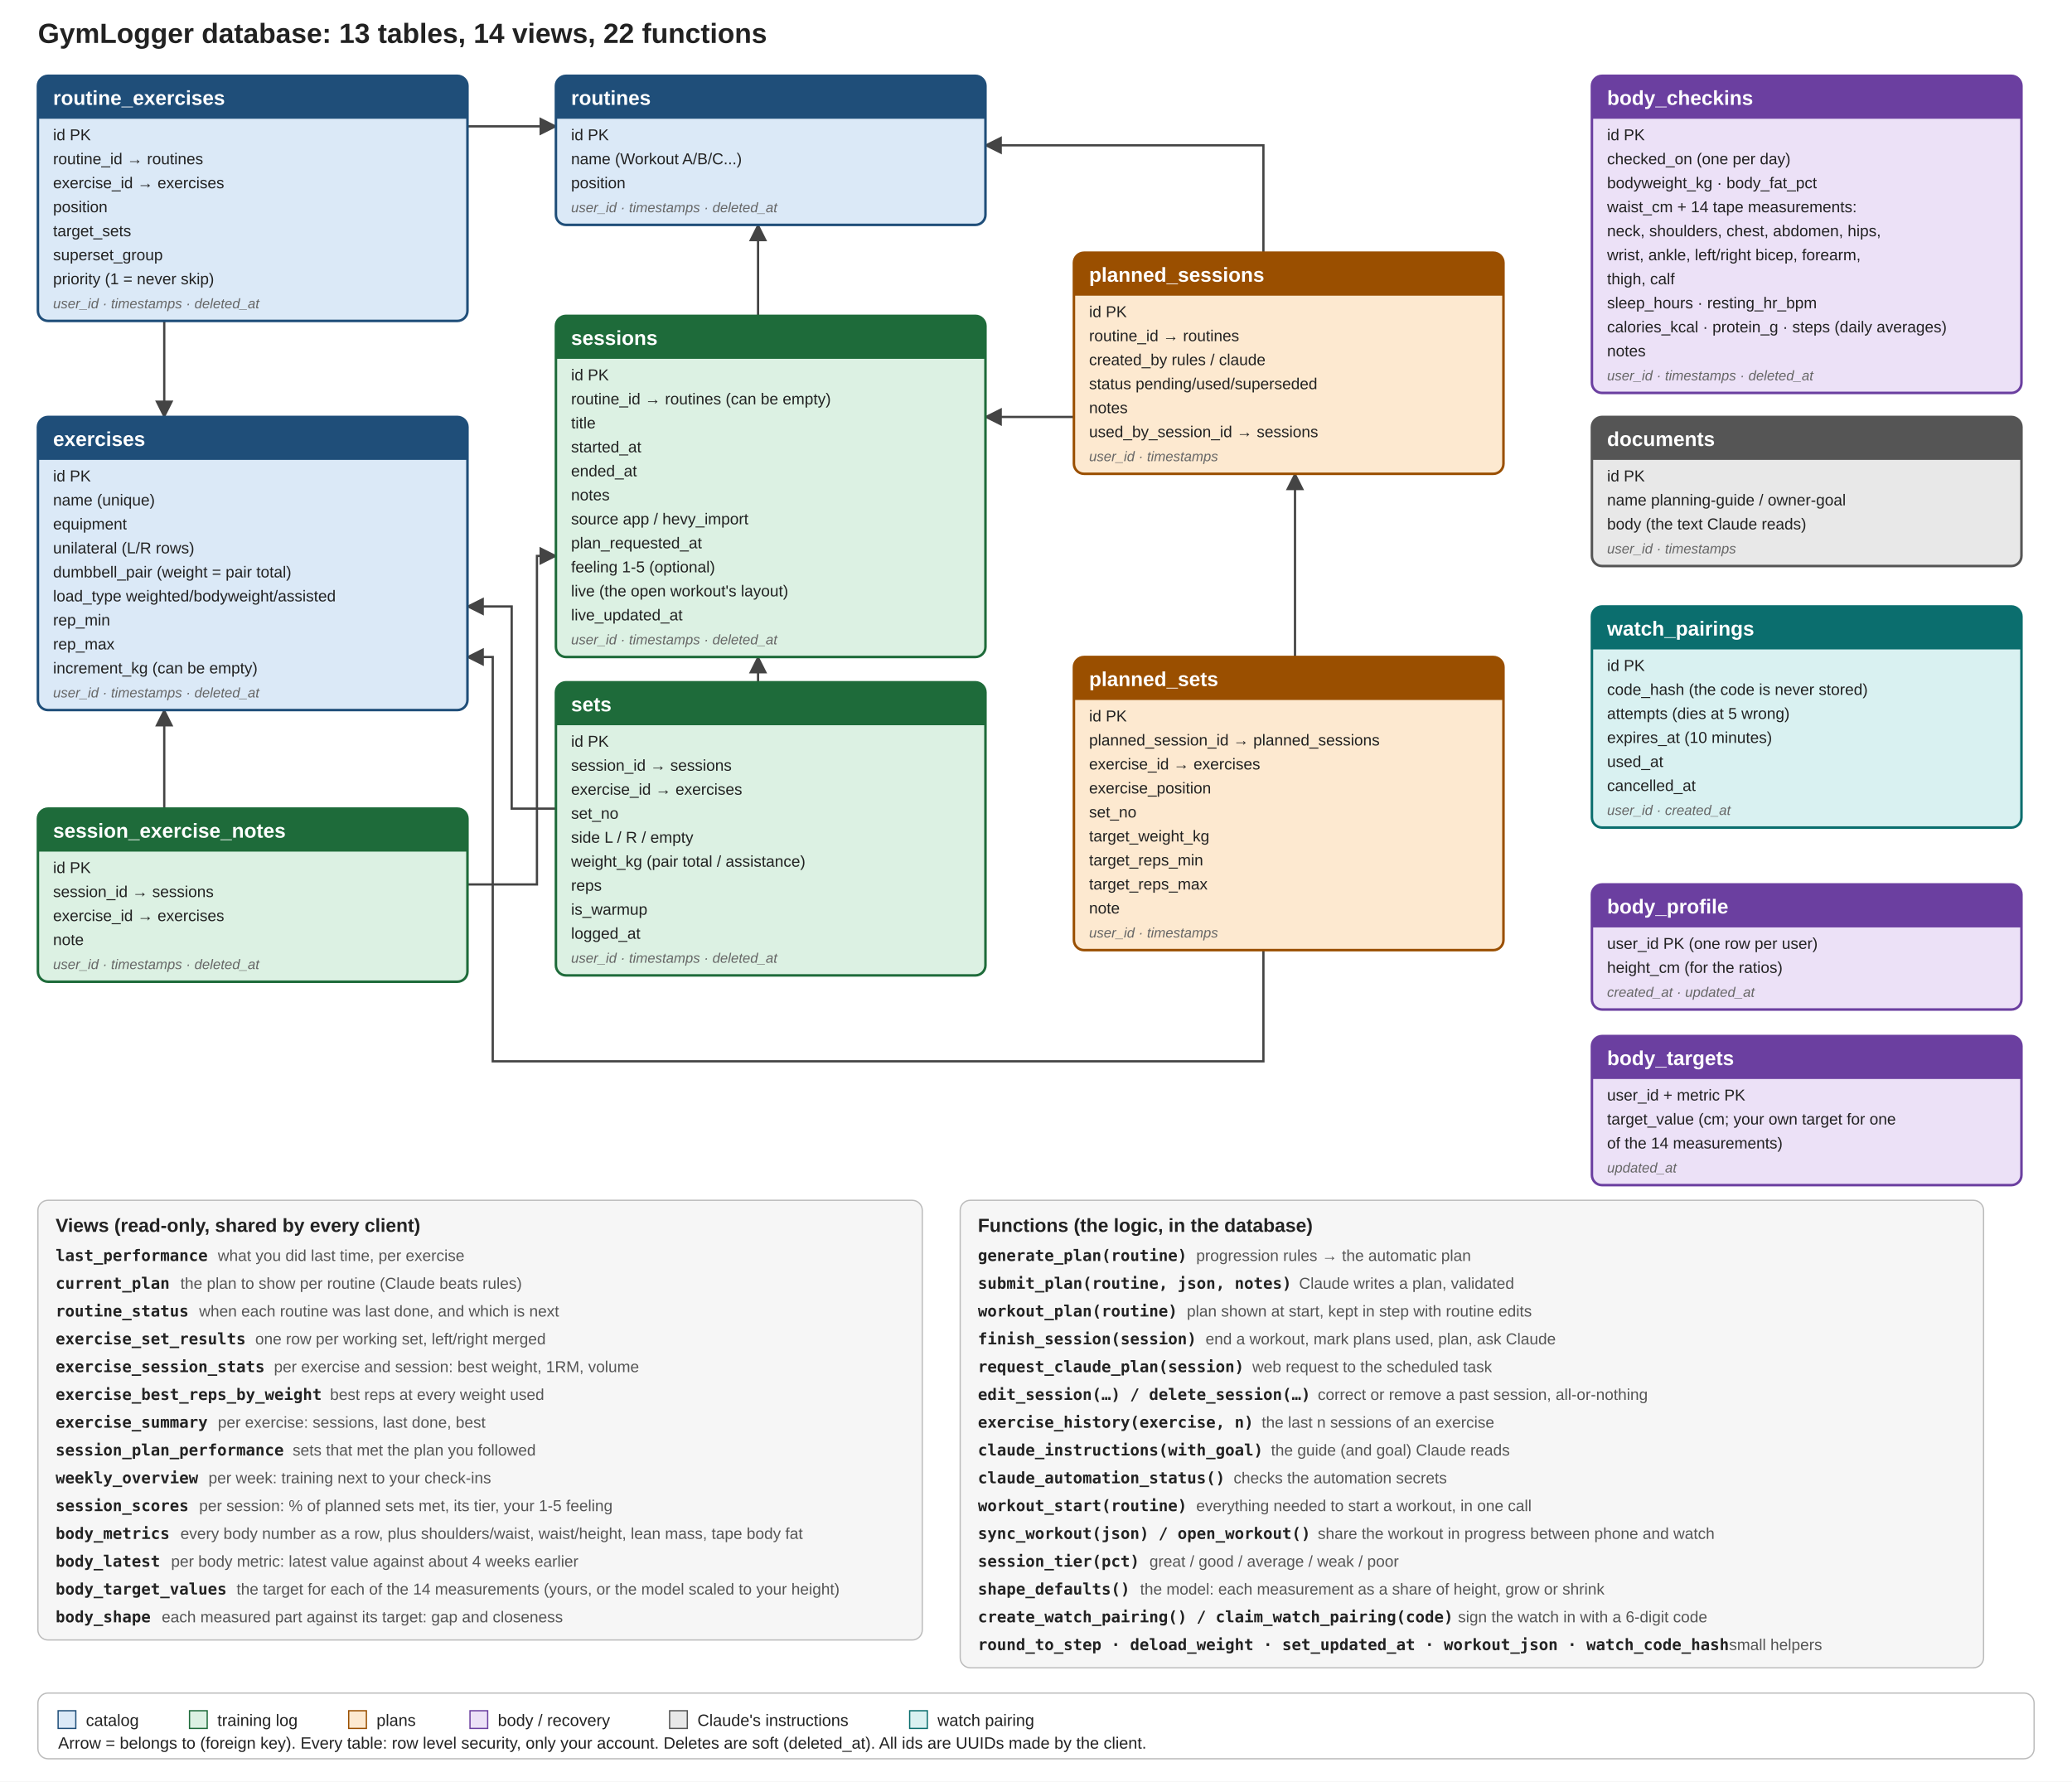
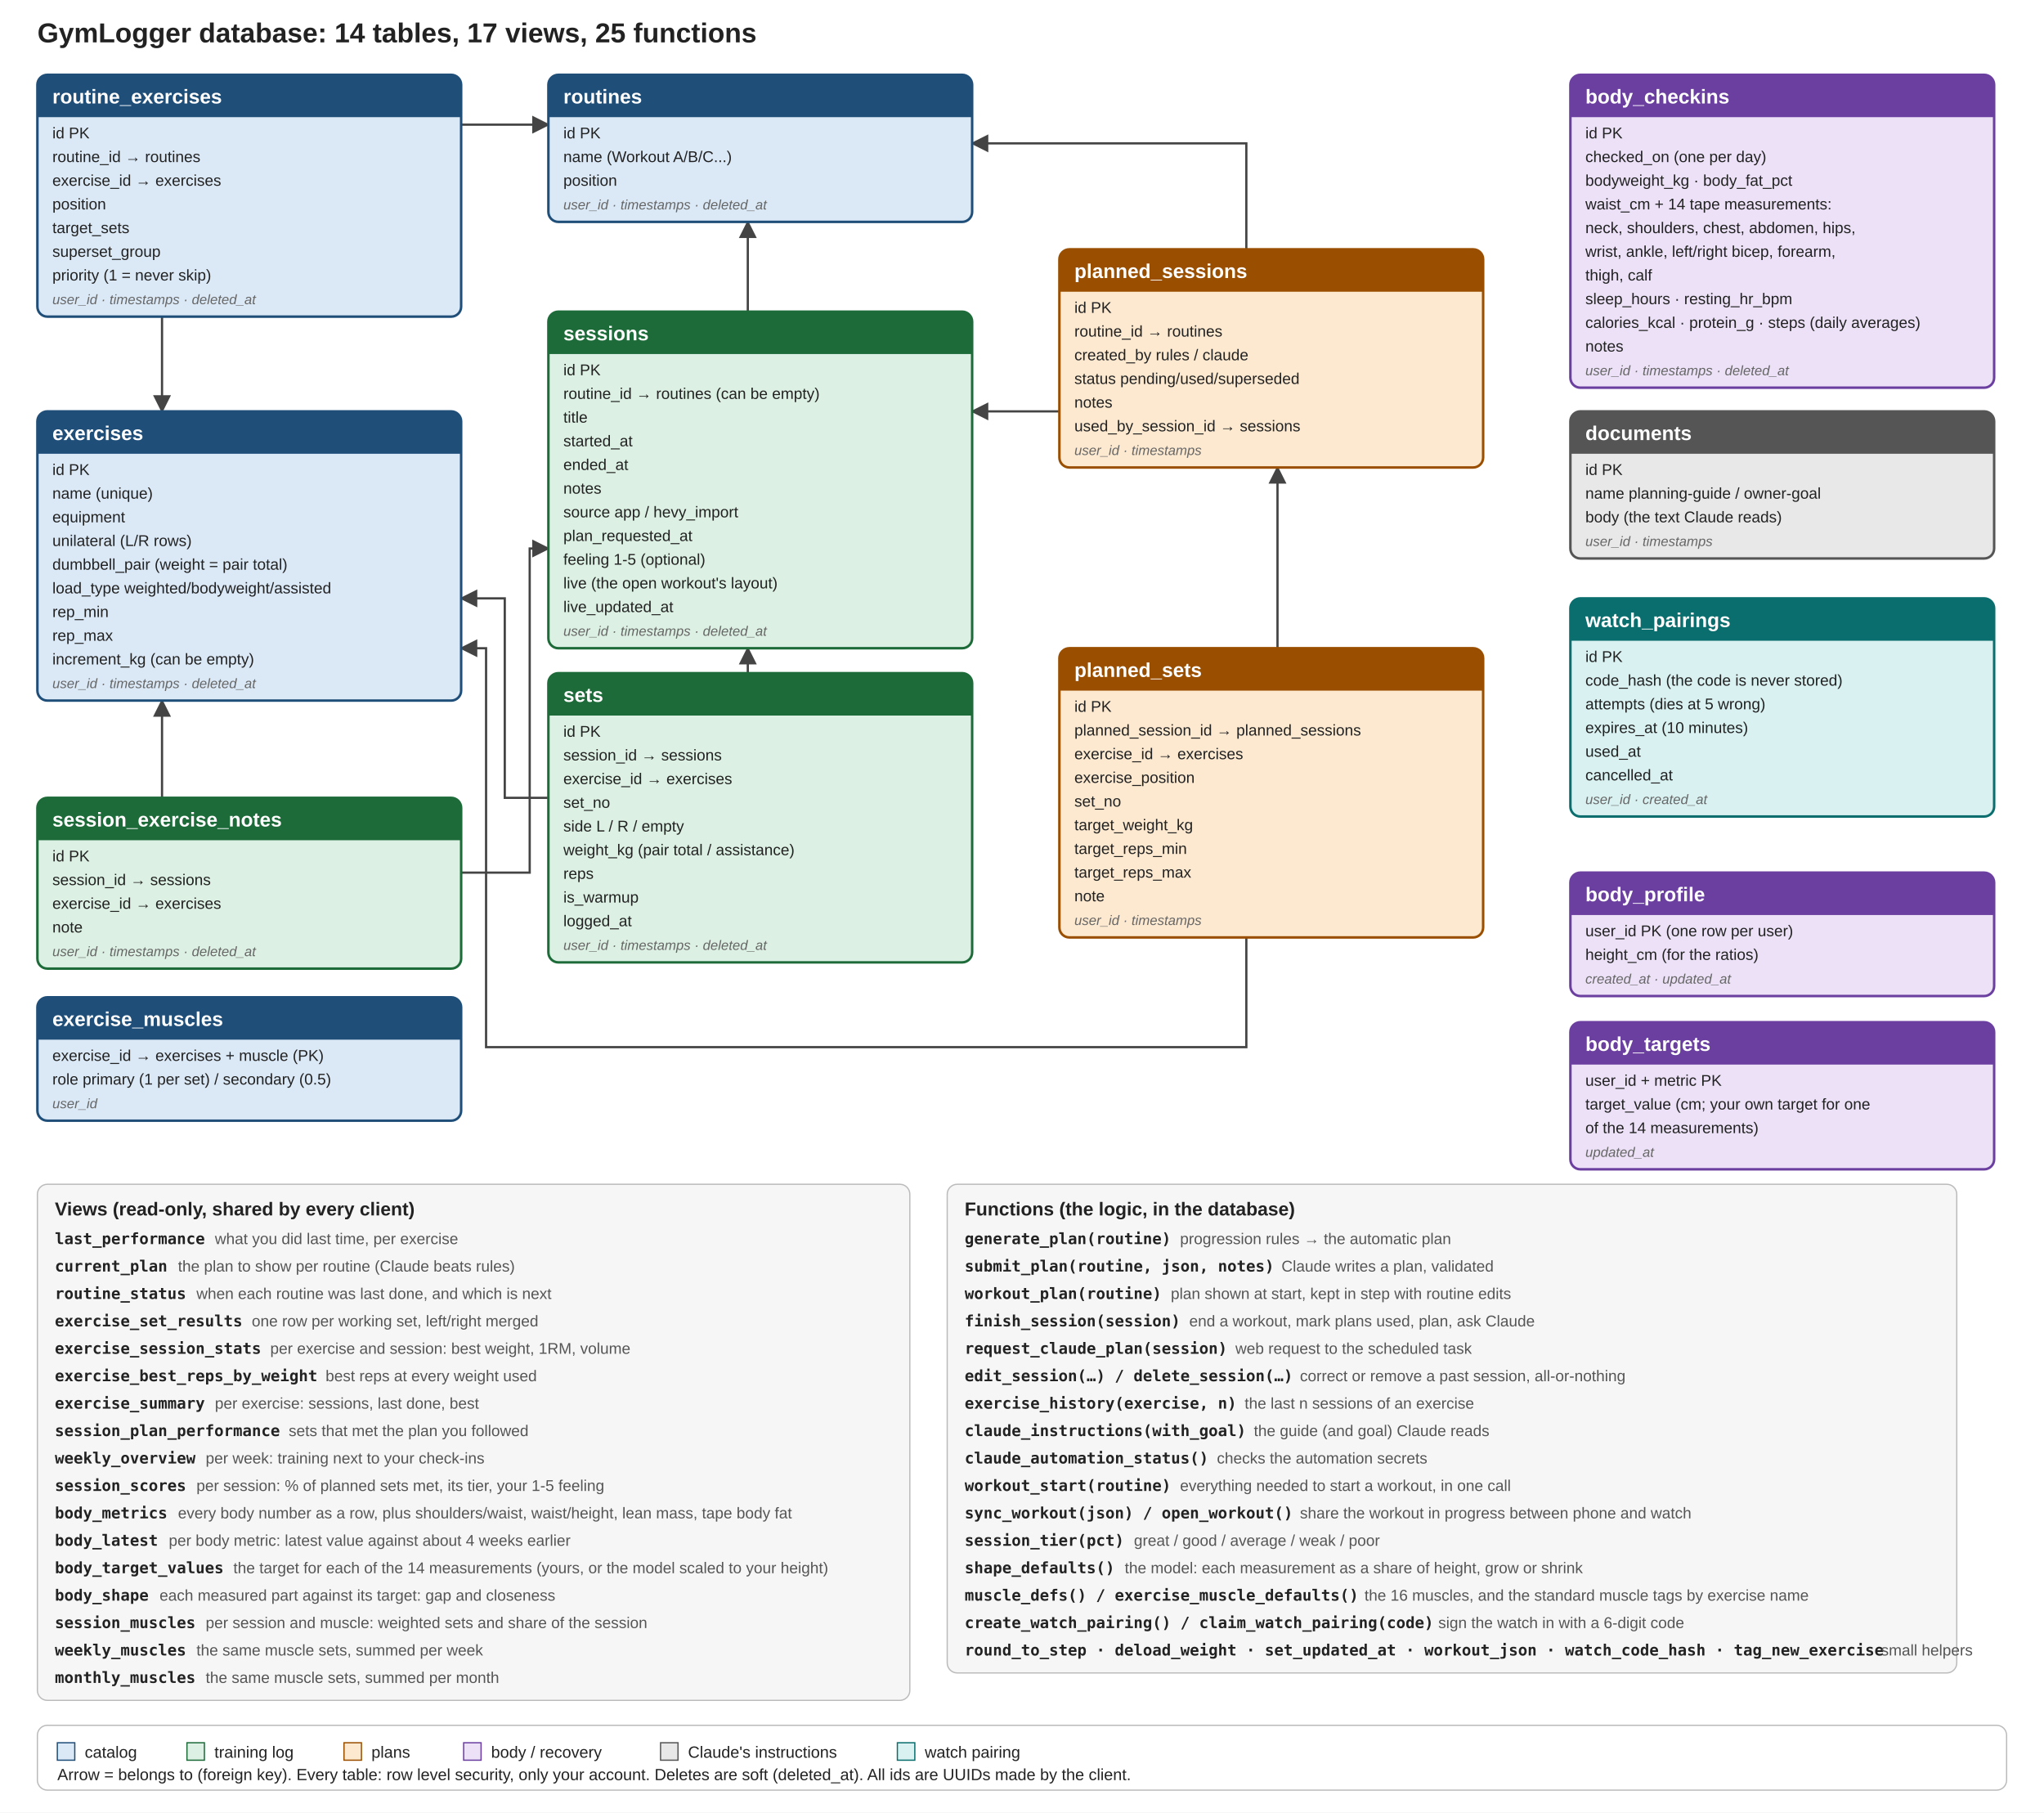
- <svg xmlns="http://www.w3.org/2000/svg" width="1640" height="1410" viewBox="0 0 1640 1410" font-family="Segoe UI, Arial, sans-serif">
+ <svg xmlns="http://www.w3.org/2000/svg" width="1640" height="1454" viewBox="0 0 1640 1454" font-family="Segoe UI, Arial, sans-serif">
  <defs>
    <marker id="arr" viewBox="0 0 10 10" refX="9" refY="5" markerWidth="8" markerHeight="8" orient="auto">
      <path d="M0 0 L10 5 L0 10 z" fill="#444" />
    </marker>
  </defs>
-   <rect width="1640" height="1410" fill="#fff" />
-   <text x="30" y="34" font-size="22" font-weight="700" fill="#222">GymLogger database: 13 tables, 14 views, 22 functions</text>
+   <rect width="1640" height="1454" fill="#fff" />
+   <text x="30" y="34" font-size="22" font-weight="700" fill="#222">GymLogger database: 14 tables, 17 views, 25 functions</text>
  <path d="M370 100 L440 100" fill="none" stroke="#444" stroke-width="1.8" marker-end="url(#arr)" />
  <path d="M130 254 L130 330" fill="none" stroke="#444" stroke-width="1.8" marker-end="url(#arr)" />
  <path d="M600 250 L600 178" fill="none" stroke="#444" stroke-width="1.8" marker-end="url(#arr)" />
  <path d="M600 540 L600 520" fill="none" stroke="#444" stroke-width="1.8" marker-end="url(#arr)" />
  <path d="M440 640 L405 640 L405 480 L370 480" fill="none" stroke="#444" stroke-width="1.8" marker-end="url(#arr)" />
  <path d="M1000 200 L1000 115 L780 115" fill="none" stroke="#444" stroke-width="1.8" marker-end="url(#arr)" />
  <path d="M850 330 L780 330" fill="none" stroke="#444" stroke-width="1.8" marker-end="url(#arr)" />
  <path d="M1025 520 L1025 375" fill="none" stroke="#444" stroke-width="1.8" marker-end="url(#arr)" />
  <path d="M1000 752 L1000 840 L390 840 L390 520 L370 520" fill="none" stroke="#444" stroke-width="1.8" marker-end="url(#arr)" />
  <path d="M130 640 L130 562" fill="none" stroke="#444" stroke-width="1.8" marker-end="url(#arr)" />
  <path d="M370 700 L425 700 L425 440 L440 440" fill="none" stroke="#444" stroke-width="1.8" marker-end="url(#arr)" />
  <rect x="30" y="60" width="340" height="194" rx="8" fill="#dbe9f7" stroke="#1f4e79" stroke-width="2" />
  <path d="M30 68 a8 8 0 0 1 8 -8 h324 a8 8 0 0 1 8 8 v26 h-340 z" fill="#1f4e79" />
  <text x="42" y="83" font-size="16" font-weight="700" fill="#fff">routine_exercises</text>
  <text x="42" y="111" font-size="12.5" fill="#222">id  PK</text>
  <text x="42" y="130" font-size="12.5" fill="#222">routine_id  → routines</text>
  <text x="42" y="149" font-size="12.5" fill="#222">exercise_id  → exercises</text>
  <text x="42" y="168" font-size="12.5" fill="#222">position</text>
  <text x="42" y="187" font-size="12.5" fill="#222">target_sets</text>
  <text x="42" y="206" font-size="12.5" fill="#222">superset_group</text>
  <text x="42" y="225" font-size="12.5" fill="#222">priority  (1 = never skip)</text>
  <text x="42" y="244" font-size="11" fill="#666" font-style="italic">user_id · timestamps · deleted_at</text>
  <rect x="30" y="330" width="340" height="232" rx="8" fill="#dbe9f7" stroke="#1f4e79" stroke-width="2" />
  <path d="M30 338 a8 8 0 0 1 8 -8 h324 a8 8 0 0 1 8 8 v26 h-340 z" fill="#1f4e79" />
  <text x="42" y="353" font-size="16" font-weight="700" fill="#fff">exercises</text>
  <text x="42" y="381" font-size="12.5" fill="#222">id  PK</text>
  <text x="42" y="400" font-size="12.5" fill="#222">name  (unique)</text>
  <text x="42" y="419" font-size="12.5" fill="#222">equipment</text>
  <text x="42" y="438" font-size="12.5" fill="#222">unilateral  (L/R rows)</text>
  <text x="42" y="457" font-size="12.5" fill="#222">dumbbell_pair  (weight = pair total)</text>
  <text x="42" y="476" font-size="12.5" fill="#222">load_type  weighted/bodyweight/assisted</text>
  <text x="42" y="495" font-size="12.5" fill="#222">rep_min</text>
  <text x="42" y="514" font-size="12.5" fill="#222">rep_max</text>
  <text x="42" y="533" font-size="12.5" fill="#222">increment_kg  (can be empty)</text>
  <text x="42" y="552" font-size="11" fill="#666" font-style="italic">user_id · timestamps · deleted_at</text>
  <rect x="30" y="640" width="340" height="137" rx="8" fill="#dcf1e3" stroke="#1e6b3a" stroke-width="2" />
  <path d="M30 648 a8 8 0 0 1 8 -8 h324 a8 8 0 0 1 8 8 v26 h-340 z" fill="#1e6b3a" />
  <text x="42" y="663" font-size="16" font-weight="700" fill="#fff">session_exercise_notes</text>
  <text x="42" y="691" font-size="12.5" fill="#222">id  PK</text>
  <text x="42" y="710" font-size="12.5" fill="#222">session_id  → sessions</text>
  <text x="42" y="729" font-size="12.5" fill="#222">exercise_id  → exercises</text>
  <text x="42" y="748" font-size="12.5" fill="#222">note</text>
  <text x="42" y="767" font-size="11" fill="#666" font-style="italic">user_id · timestamps · deleted_at</text>
  <rect x="440" y="60" width="340" height="118" rx="8" fill="#dbe9f7" stroke="#1f4e79" stroke-width="2" />
  <path d="M440 68 a8 8 0 0 1 8 -8 h324 a8 8 0 0 1 8 8 v26 h-340 z" fill="#1f4e79" />
  <text x="452" y="83" font-size="16" font-weight="700" fill="#fff">routines</text>
  <text x="452" y="111" font-size="12.5" fill="#222">id  PK</text>
  <text x="452" y="130" font-size="12.5" fill="#222">name  (Workout A/B/C...)</text>
  <text x="452" y="149" font-size="12.5" fill="#222">position</text>
  <text x="452" y="168" font-size="11" fill="#666" font-style="italic">user_id · timestamps · deleted_at</text>
  <rect x="440" y="250" width="340" height="270" rx="8" fill="#dcf1e3" stroke="#1e6b3a" stroke-width="2" />
  <path d="M440 258 a8 8 0 0 1 8 -8 h324 a8 8 0 0 1 8 8 v26 h-340 z" fill="#1e6b3a" />
  <text x="452" y="273" font-size="16" font-weight="700" fill="#fff">sessions</text>
  <text x="452" y="301" font-size="12.5" fill="#222">id  PK</text>
  <text x="452" y="320" font-size="12.5" fill="#222">routine_id  → routines  (can be empty)</text>
  <text x="452" y="339" font-size="12.5" fill="#222">title</text>
  <text x="452" y="358" font-size="12.5" fill="#222">started_at</text>
  <text x="452" y="377" font-size="12.5" fill="#222">ended_at</text>
  <text x="452" y="396" font-size="12.5" fill="#222">notes</text>
  <text x="452" y="415" font-size="12.5" fill="#222">source  app / hevy_import</text>
  <text x="452" y="434" font-size="12.5" fill="#222">plan_requested_at</text>
  <text x="452" y="453" font-size="12.5" fill="#222">feeling  1-5 (optional)</text>
  <text x="452" y="472" font-size="12.5" fill="#222">live  (the open workout's layout)</text>
  <text x="452" y="491" font-size="12.5" fill="#222">live_updated_at</text>
  <text x="452" y="510" font-size="11" fill="#666" font-style="italic">user_id · timestamps · deleted_at</text>
  <rect x="440" y="540" width="340" height="232" rx="8" fill="#dcf1e3" stroke="#1e6b3a" stroke-width="2" />
  <path d="M440 548 a8 8 0 0 1 8 -8 h324 a8 8 0 0 1 8 8 v26 h-340 z" fill="#1e6b3a" />
  <text x="452" y="563" font-size="16" font-weight="700" fill="#fff">sets</text>
  <text x="452" y="591" font-size="12.5" fill="#222">id  PK</text>
  <text x="452" y="610" font-size="12.5" fill="#222">session_id  → sessions</text>
  <text x="452" y="629" font-size="12.5" fill="#222">exercise_id  → exercises</text>
  <text x="452" y="648" font-size="12.5" fill="#222">set_no</text>
  <text x="452" y="667" font-size="12.5" fill="#222">side  L / R / empty</text>
  <text x="452" y="686" font-size="12.5" fill="#222">weight_kg  (pair total / assistance)</text>
  <text x="452" y="705" font-size="12.5" fill="#222">reps</text>
  <text x="452" y="724" font-size="12.5" fill="#222">is_warmup</text>
  <text x="452" y="743" font-size="12.5" fill="#222">logged_at</text>
  <text x="452" y="762" font-size="11" fill="#666" font-style="italic">user_id · timestamps · deleted_at</text>
  <rect x="850" y="200" width="340" height="175" rx="8" fill="#fde9d0" stroke="#9a4f00" stroke-width="2" />
  <path d="M850 208 a8 8 0 0 1 8 -8 h324 a8 8 0 0 1 8 8 v26 h-340 z" fill="#9a4f00" />
  <text x="862" y="223" font-size="16" font-weight="700" fill="#fff">planned_sessions</text>
  <text x="862" y="251" font-size="12.5" fill="#222">id  PK</text>
  <text x="862" y="270" font-size="12.5" fill="#222">routine_id  → routines</text>
  <text x="862" y="289" font-size="12.5" fill="#222">created_by  rules / claude</text>
  <text x="862" y="308" font-size="12.5" fill="#222">status  pending/used/superseded</text>
  <text x="862" y="327" font-size="12.5" fill="#222">notes</text>
  <text x="862" y="346" font-size="12.5" fill="#222">used_by_session_id  → sessions</text>
  <text x="862" y="365" font-size="11" fill="#666" font-style="italic">user_id · timestamps</text>
  <rect x="850" y="520" width="340" height="232" rx="8" fill="#fde9d0" stroke="#9a4f00" stroke-width="2" />
  <path d="M850 528 a8 8 0 0 1 8 -8 h324 a8 8 0 0 1 8 8 v26 h-340 z" fill="#9a4f00" />
  <text x="862" y="543" font-size="16" font-weight="700" fill="#fff">planned_sets</text>
  <text x="862" y="571" font-size="12.5" fill="#222">id  PK</text>
  <text x="862" y="590" font-size="12.5" fill="#222">planned_session_id  → planned_sessions</text>
  <text x="862" y="609" font-size="12.5" fill="#222">exercise_id  → exercises</text>
  <text x="862" y="628" font-size="12.5" fill="#222">exercise_position</text>
  <text x="862" y="647" font-size="12.5" fill="#222">set_no</text>
  <text x="862" y="666" font-size="12.5" fill="#222">target_weight_kg</text>
  <text x="862" y="685" font-size="12.5" fill="#222">target_reps_min</text>
  <text x="862" y="704" font-size="12.5" fill="#222">target_reps_max</text>
  <text x="862" y="723" font-size="12.5" fill="#222">note</text>
  <text x="862" y="742" font-size="11" fill="#666" font-style="italic">user_id · timestamps</text>
  <rect x="1260" y="60" width="340" height="251" rx="8" fill="#ece1f7" stroke="#6b3fa0" stroke-width="2" />
  <path d="M1260 68 a8 8 0 0 1 8 -8 h324 a8 8 0 0 1 8 8 v26 h-340 z" fill="#6b3fa0" />
  <text x="1272" y="83" font-size="16" font-weight="700" fill="#fff">body_checkins</text>
  <text x="1272" y="111" font-size="12.5" fill="#222">id  PK</text>
  <text x="1272" y="130" font-size="12.5" fill="#222">checked_on  (one per day)</text>
  <text x="1272" y="149" font-size="12.5" fill="#222">bodyweight_kg · body_fat_pct</text>
  <text x="1272" y="168" font-size="12.5" fill="#222">waist_cm + 14 tape measurements:</text>
  <text x="1272" y="187" font-size="12.5" fill="#222">  neck, shoulders, chest, abdomen, hips,</text>
  <text x="1272" y="206" font-size="12.5" fill="#222">  wrist, ankle, left/right bicep, forearm,</text>
  <text x="1272" y="225" font-size="12.5" fill="#222">  thigh, calf</text>
  <text x="1272" y="244" font-size="12.5" fill="#222">sleep_hours · resting_hr_bpm</text>
  <text x="1272" y="263" font-size="12.5" fill="#222">calories_kcal · protein_g · steps  (daily averages)</text>
  <text x="1272" y="282" font-size="12.5" fill="#222">notes</text>
  <text x="1272" y="301" font-size="11" fill="#666" font-style="italic">user_id · timestamps · deleted_at</text>
  <rect x="1260" y="330" width="340" height="118" rx="8" fill="#e8e8e8" stroke="#555555" stroke-width="2" />
  <path d="M1260 338 a8 8 0 0 1 8 -8 h324 a8 8 0 0 1 8 8 v26 h-340 z" fill="#555555" />
  <text x="1272" y="353" font-size="16" font-weight="700" fill="#fff">documents</text>
  <text x="1272" y="381" font-size="12.5" fill="#222">id  PK</text>
  <text x="1272" y="400" font-size="12.5" fill="#222">name  planning-guide / owner-goal</text>
  <text x="1272" y="419" font-size="12.5" fill="#222">body  (the text Claude reads)</text>
  <text x="1272" y="438" font-size="11" fill="#666" font-style="italic">user_id · timestamps</text>
  <rect x="1260" y="700" width="340" height="99" rx="8" fill="#ece1f7" stroke="#6b3fa0" stroke-width="2" />
  <path d="M1260 708 a8 8 0 0 1 8 -8 h324 a8 8 0 0 1 8 8 v26 h-340 z" fill="#6b3fa0" />
  <text x="1272" y="723" font-size="16" font-weight="700" fill="#fff">body_profile</text>
  <text x="1272" y="751" font-size="12.5" fill="#222">user_id  PK  (one row per user)</text>
  <text x="1272" y="770" font-size="12.5" fill="#222">height_cm  (for the ratios)</text>
  <text x="1272" y="789" font-size="11" fill="#666" font-style="italic">created_at · updated_at</text>
  <rect x="1260" y="820" width="340" height="118" rx="8" fill="#ece1f7" stroke="#6b3fa0" stroke-width="2" />
  <path d="M1260 828 a8 8 0 0 1 8 -8 h324 a8 8 0 0 1 8 8 v26 h-340 z" fill="#6b3fa0" />
  <text x="1272" y="843" font-size="16" font-weight="700" fill="#fff">body_targets</text>
  <text x="1272" y="871" font-size="12.5" fill="#222">user_id + metric  PK</text>
  <text x="1272" y="890" font-size="12.5" fill="#222">target_value  (cm; your own target for one</text>
  <text x="1272" y="909" font-size="12.5" fill="#222">  of the 14 measurements)</text>
  <text x="1272" y="928" font-size="11" fill="#666" font-style="italic">updated_at</text>
+   <rect x="30" y="800" width="340" height="99" rx="8" fill="#dbe9f7" stroke="#1f4e79" stroke-width="2" />
+   <path d="M30 808 a8 8 0 0 1 8 -8 h324 a8 8 0 0 1 8 8 v26 h-340 z" fill="#1f4e79" />
+   <text x="42" y="823" font-size="16" font-weight="700" fill="#fff">exercise_muscles</text>
+   <text x="42" y="851" font-size="12.5" fill="#222">exercise_id  → exercises  +  muscle  (PK)</text>
+   <text x="42" y="870" font-size="12.5" fill="#222">role  primary (1 per set) / secondary (0.5)</text>
+   <text x="42" y="889" font-size="11" fill="#666" font-style="italic">user_id</text>
  <rect x="1260" y="480" width="340" height="175" rx="8" fill="#d9f1f1" stroke="#0b6e6e" stroke-width="2" />
  <path d="M1260 488 a8 8 0 0 1 8 -8 h324 a8 8 0 0 1 8 8 v26 h-340 z" fill="#0b6e6e" />
  <text x="1272" y="503" font-size="16" font-weight="700" fill="#fff">watch_pairings</text>
  <text x="1272" y="531" font-size="12.5" fill="#222">id  PK</text>
  <text x="1272" y="550" font-size="12.5" fill="#222">code_hash  (the code is never stored)</text>
  <text x="1272" y="569" font-size="12.5" fill="#222">attempts  (dies at 5 wrong)</text>
  <text x="1272" y="588" font-size="12.5" fill="#222">expires_at  (10 minutes)</text>
  <text x="1272" y="607" font-size="12.5" fill="#222">used_at</text>
  <text x="1272" y="626" font-size="12.5" fill="#222">cancelled_at</text>
  <text x="1272" y="645" font-size="11" fill="#666" font-style="italic">user_id · created_at</text>
-   <rect x="30" y="950" width="700" height="348" rx="8" fill="#f6f6f6" stroke="#bbb" />
+   <rect x="30" y="950" width="700" height="414" rx="8" fill="#f6f6f6" stroke="#bbb" />
  <text x="44" y="975" font-size="15" font-weight="700" fill="#222">Views  (read-only, shared by every client)</text>
  <text x="44" y="998" font-size="12.5" font-weight="700" fill="#222" font-family="Consolas, monospace">last_performance</text>
  <text x="172.4" y="998" font-size="12.5" fill="#555">what you did last time, per exercise</text>
  <text x="44" y="1020" font-size="12.5" font-weight="700" fill="#222" font-family="Consolas, monospace">current_plan</text>
  <text x="142.8" y="1020" font-size="12.5" fill="#555">the plan to show per routine (Claude beats rules)</text>
  <text x="44" y="1042" font-size="12.5" font-weight="700" fill="#222" font-family="Consolas, monospace">routine_status</text>
  <text x="157.6" y="1042" font-size="12.5" fill="#555">when each routine was last done, and which is next</text>
  <text x="44" y="1064" font-size="12.5" font-weight="700" fill="#222" font-family="Consolas, monospace">exercise_set_results</text>
  <text x="202.0" y="1064" font-size="12.5" fill="#555">one row per working set, left/right merged</text>
  <text x="44" y="1086" font-size="12.5" font-weight="700" fill="#222" font-family="Consolas, monospace">exercise_session_stats</text>
  <text x="216.8" y="1086" font-size="12.5" fill="#555">per exercise and session: best weight, 1RM, volume</text>
  <text x="44" y="1108" font-size="12.5" font-weight="700" fill="#222" font-family="Consolas, monospace">exercise_best_reps_by_weight</text>
  <text x="261.2" y="1108" font-size="12.5" fill="#555">best reps at every weight used</text>
  <text x="44" y="1130" font-size="12.5" font-weight="700" fill="#222" font-family="Consolas, monospace">exercise_summary</text>
  <text x="172.4" y="1130" font-size="12.5" fill="#555">per exercise: sessions, last done, best</text>
  <text x="44" y="1152" font-size="12.5" font-weight="700" fill="#222" font-family="Consolas, monospace">session_plan_performance</text>
  <text x="231.6" y="1152" font-size="12.5" fill="#555">sets that met the plan you followed</text>
  <text x="44" y="1174" font-size="12.5" font-weight="700" fill="#222" font-family="Consolas, monospace">weekly_overview</text>
  <text x="165.0" y="1174" font-size="12.5" fill="#555">per week: training next to your check-ins</text>
  <text x="44" y="1196" font-size="12.5" font-weight="700" fill="#222" font-family="Consolas, monospace">session_scores</text>
  <text x="157.6" y="1196" font-size="12.5" fill="#555">per session: % of planned sets met, its tier, your 1-5 feeling</text>
  <text x="44" y="1218" font-size="12.5" font-weight="700" fill="#222" font-family="Consolas, monospace">body_metrics</text>
  <text x="142.8" y="1218" font-size="12.5" fill="#555">every body number as a row, plus shoulders/waist, waist/height, lean mass, tape body fat</text>
  <text x="44" y="1240" font-size="12.5" font-weight="700" fill="#222" font-family="Consolas, monospace">body_latest</text>
  <text x="135.4" y="1240" font-size="12.5" fill="#555">per body metric: latest value against about 4 weeks earlier</text>
  <text x="44" y="1262" font-size="12.5" font-weight="700" fill="#222" font-family="Consolas, monospace">body_target_values</text>
  <text x="187.2" y="1262" font-size="12.5" fill="#555">the target for each of the 14 measurements (yours, or the model scaled to your height)</text>
  <text x="44" y="1284" font-size="12.5" font-weight="700" fill="#222" font-family="Consolas, monospace">body_shape</text>
  <text x="128.0" y="1284" font-size="12.5" fill="#555">each measured part against its target: gap and closeness</text>
-   <rect x="760" y="950" width="810" height="370" rx="8" fill="#f6f6f6" stroke="#bbb" />
+   <text x="44" y="1306" font-size="12.5" font-weight="700" fill="#222" font-family="Consolas, monospace">session_muscles</text>
+   <text x="165.0" y="1306" font-size="12.5" fill="#555">per session and muscle: weighted sets and share of the session</text>
+   <text x="44" y="1328" font-size="12.5" font-weight="700" fill="#222" font-family="Consolas, monospace">weekly_muscles</text>
+   <text x="157.6" y="1328" font-size="12.5" fill="#555">the same muscle sets, summed per week</text>
+   <text x="44" y="1350" font-size="12.5" font-weight="700" fill="#222" font-family="Consolas, monospace">monthly_muscles</text>
+   <text x="165.0" y="1350" font-size="12.5" fill="#555">the same muscle sets, summed per month</text>
+   <rect x="760" y="950" width="810" height="392" rx="8" fill="#f6f6f6" stroke="#bbb" />
  <text x="774" y="975" font-size="15" font-weight="700" fill="#222">Functions  (the logic, in the database)</text>
  <text x="774" y="998" font-size="12.5" font-weight="700" fill="#222" font-family="Consolas, monospace">generate_plan(routine)</text>
  <text x="946.8" y="998" font-size="12.5" fill="#555">progression rules → the automatic plan</text>
  <text x="774" y="1020" font-size="12.5" font-weight="700" fill="#222" font-family="Consolas, monospace">submit_plan(routine, json, notes)</text>
  <text x="1028.2" y="1020" font-size="12.5" fill="#555">Claude writes a plan, validated</text>
  <text x="774" y="1042" font-size="12.5" font-weight="700" fill="#222" font-family="Consolas, monospace">workout_plan(routine)</text>
  <text x="939.4" y="1042" font-size="12.5" fill="#555">plan shown at start, kept in step with routine edits</text>
  <text x="774" y="1064" font-size="12.5" font-weight="700" fill="#222" font-family="Consolas, monospace">finish_session(session)</text>
  <text x="954.2" y="1064" font-size="12.5" fill="#555">end a workout, mark plans used, plan, ask Claude</text>
  <text x="774" y="1086" font-size="12.5" font-weight="700" fill="#222" font-family="Consolas, monospace">request_claude_plan(session)</text>
  <text x="991.2" y="1086" font-size="12.5" fill="#555">web request to the scheduled task</text>
  <text x="774" y="1108" font-size="12.5" font-weight="700" fill="#222" font-family="Consolas, monospace">edit_session(…) / delete_session(…)</text>
  <text x="1043.0" y="1108" font-size="12.5" fill="#555">correct or remove a past session, all-or-nothing</text>
  <text x="774" y="1130" font-size="12.5" font-weight="700" fill="#222" font-family="Consolas, monospace">exercise_history(exercise, n)</text>
  <text x="998.6" y="1130" font-size="12.5" fill="#555">the last n sessions of an exercise</text>
  <text x="774" y="1152" font-size="12.5" font-weight="700" fill="#222" font-family="Consolas, monospace">claude_instructions(with_goal)</text>
  <text x="1006.0" y="1152" font-size="12.5" fill="#555">the guide (and goal) Claude reads</text>
  <text x="774" y="1174" font-size="12.5" font-weight="700" fill="#222" font-family="Consolas, monospace">claude_automation_status()</text>
  <text x="976.4" y="1174" font-size="12.5" fill="#555">checks the automation secrets</text>
  <text x="774" y="1196" font-size="12.5" font-weight="700" fill="#222" font-family="Consolas, monospace">workout_start(routine)</text>
  <text x="946.8" y="1196" font-size="12.5" fill="#555">everything needed to start a workout, in one call</text>
  <text x="774" y="1218" font-size="12.5" font-weight="700" fill="#222" font-family="Consolas, monospace">sync_workout(json) / open_workout()</text>
  <text x="1043.0" y="1218" font-size="12.5" fill="#555">share the workout in progress between phone and watch</text>
  <text x="774" y="1240" font-size="12.5" font-weight="700" fill="#222" font-family="Consolas, monospace">session_tier(pct)</text>
  <text x="909.8" y="1240" font-size="12.5" fill="#555">great / good / average / weak / poor</text>
  <text x="774" y="1262" font-size="12.5" font-weight="700" fill="#222" font-family="Consolas, monospace">shape_defaults()</text>
  <text x="902.4" y="1262" font-size="12.5" fill="#555">the model: each measurement as a share of height, grow or shrink</text>
-   <text x="774" y="1284" font-size="12.5" font-weight="700" fill="#222" font-family="Consolas, monospace">create_watch_pairing() / claim_watch_pairing(code)</text>
-   <text x="1154.0" y="1284" font-size="12.5" fill="#555">sign the watch in with a 6-digit code</text>
-   <text x="774" y="1306" font-size="12.5" font-weight="700" fill="#222" font-family="Consolas, monospace">round_to_step · deload_weight · set_updated_at · workout_json · watch_code_hash</text>
-   <text x="1368.6" y="1306" font-size="12.5" fill="#555">small helpers</text>
+   <text x="774" y="1284" font-size="12.5" font-weight="700" fill="#222" font-family="Consolas, monospace">muscle_defs() / exercise_muscle_defaults()</text>
+   <text x="1094.8" y="1284" font-size="12.5" fill="#555">the 16 muscles, and the standard muscle tags by exercise name</text>
+   <text x="774" y="1306" font-size="12.5" font-weight="700" fill="#222" font-family="Consolas, monospace">create_watch_pairing() / claim_watch_pairing(code)</text>
+   <text x="1154.0" y="1306" font-size="12.5" fill="#555">sign the watch in with a 6-digit code</text>
+   <text x="774" y="1328" font-size="12.5" font-weight="700" fill="#222" font-family="Consolas, monospace">round_to_step · deload_weight · set_updated_at · workout_json · watch_code_hash · tag_new_exercise</text>
+   <text x="1509.2" y="1328" font-size="12.5" fill="#555">small helpers</text>
  <g font-size="13" fill="#222">
-     <rect x="30" y="1340" width="1580" height="52" rx="8" fill="#fff" stroke="#bbb" />
-     <rect x="46" y="1354" width="14" height="14" fill="#dbe9f7" stroke="#1f4e79" />
-     <text x="68" y="1366">catalog</text>
-     <rect x="150" y="1354" width="14" height="14" fill="#dcf1e3" stroke="#1e6b3a" />
-     <text x="172" y="1366">training log</text>
-     <rect x="276" y="1354" width="14" height="14" fill="#fde9d0" stroke="#9a4f00" />
-     <text x="298" y="1366">plans</text>
-     <rect x="372" y="1354" width="14" height="14" fill="#ece1f7" stroke="#6b3fa0" />
-     <text x="394" y="1366">body / recovery</text>
-     <rect x="530" y="1354" width="14" height="14" fill="#e8e8e8" stroke="#555555" />
-     <text x="552" y="1366">Claude's instructions</text>
-     <rect x="720" y="1354" width="14" height="14" fill="#d9f1f1" stroke="#0b6e6e" />
-     <text x="742" y="1366">watch pairing</text>
-     <text x="46" y="1384">Arrow = belongs to (foreign key). Every table: row level security, only your account. Deletes are soft (deleted_at). All ids are UUIDs made by the client.</text>
+     <rect x="30" y="1384" width="1580" height="52" rx="8" fill="#fff" stroke="#bbb" />
+     <rect x="46" y="1398" width="14" height="14" fill="#dbe9f7" stroke="#1f4e79" />
+     <text x="68" y="1410">catalog</text>
+     <rect x="150" y="1398" width="14" height="14" fill="#dcf1e3" stroke="#1e6b3a" />
+     <text x="172" y="1410">training log</text>
+     <rect x="276" y="1398" width="14" height="14" fill="#fde9d0" stroke="#9a4f00" />
+     <text x="298" y="1410">plans</text>
+     <rect x="372" y="1398" width="14" height="14" fill="#ece1f7" stroke="#6b3fa0" />
+     <text x="394" y="1410">body / recovery</text>
+     <rect x="530" y="1398" width="14" height="14" fill="#e8e8e8" stroke="#555555" />
+     <text x="552" y="1410">Claude's instructions</text>
+     <rect x="720" y="1398" width="14" height="14" fill="#d9f1f1" stroke="#0b6e6e" />
+     <text x="742" y="1410">watch pairing</text>
+     <text x="46" y="1428">Arrow = belongs to (foreign key). Every table: row level security, only your account. Deletes are soft (deleted_at). All ids are UUIDs made by the client.</text>
  </g>
</svg>
